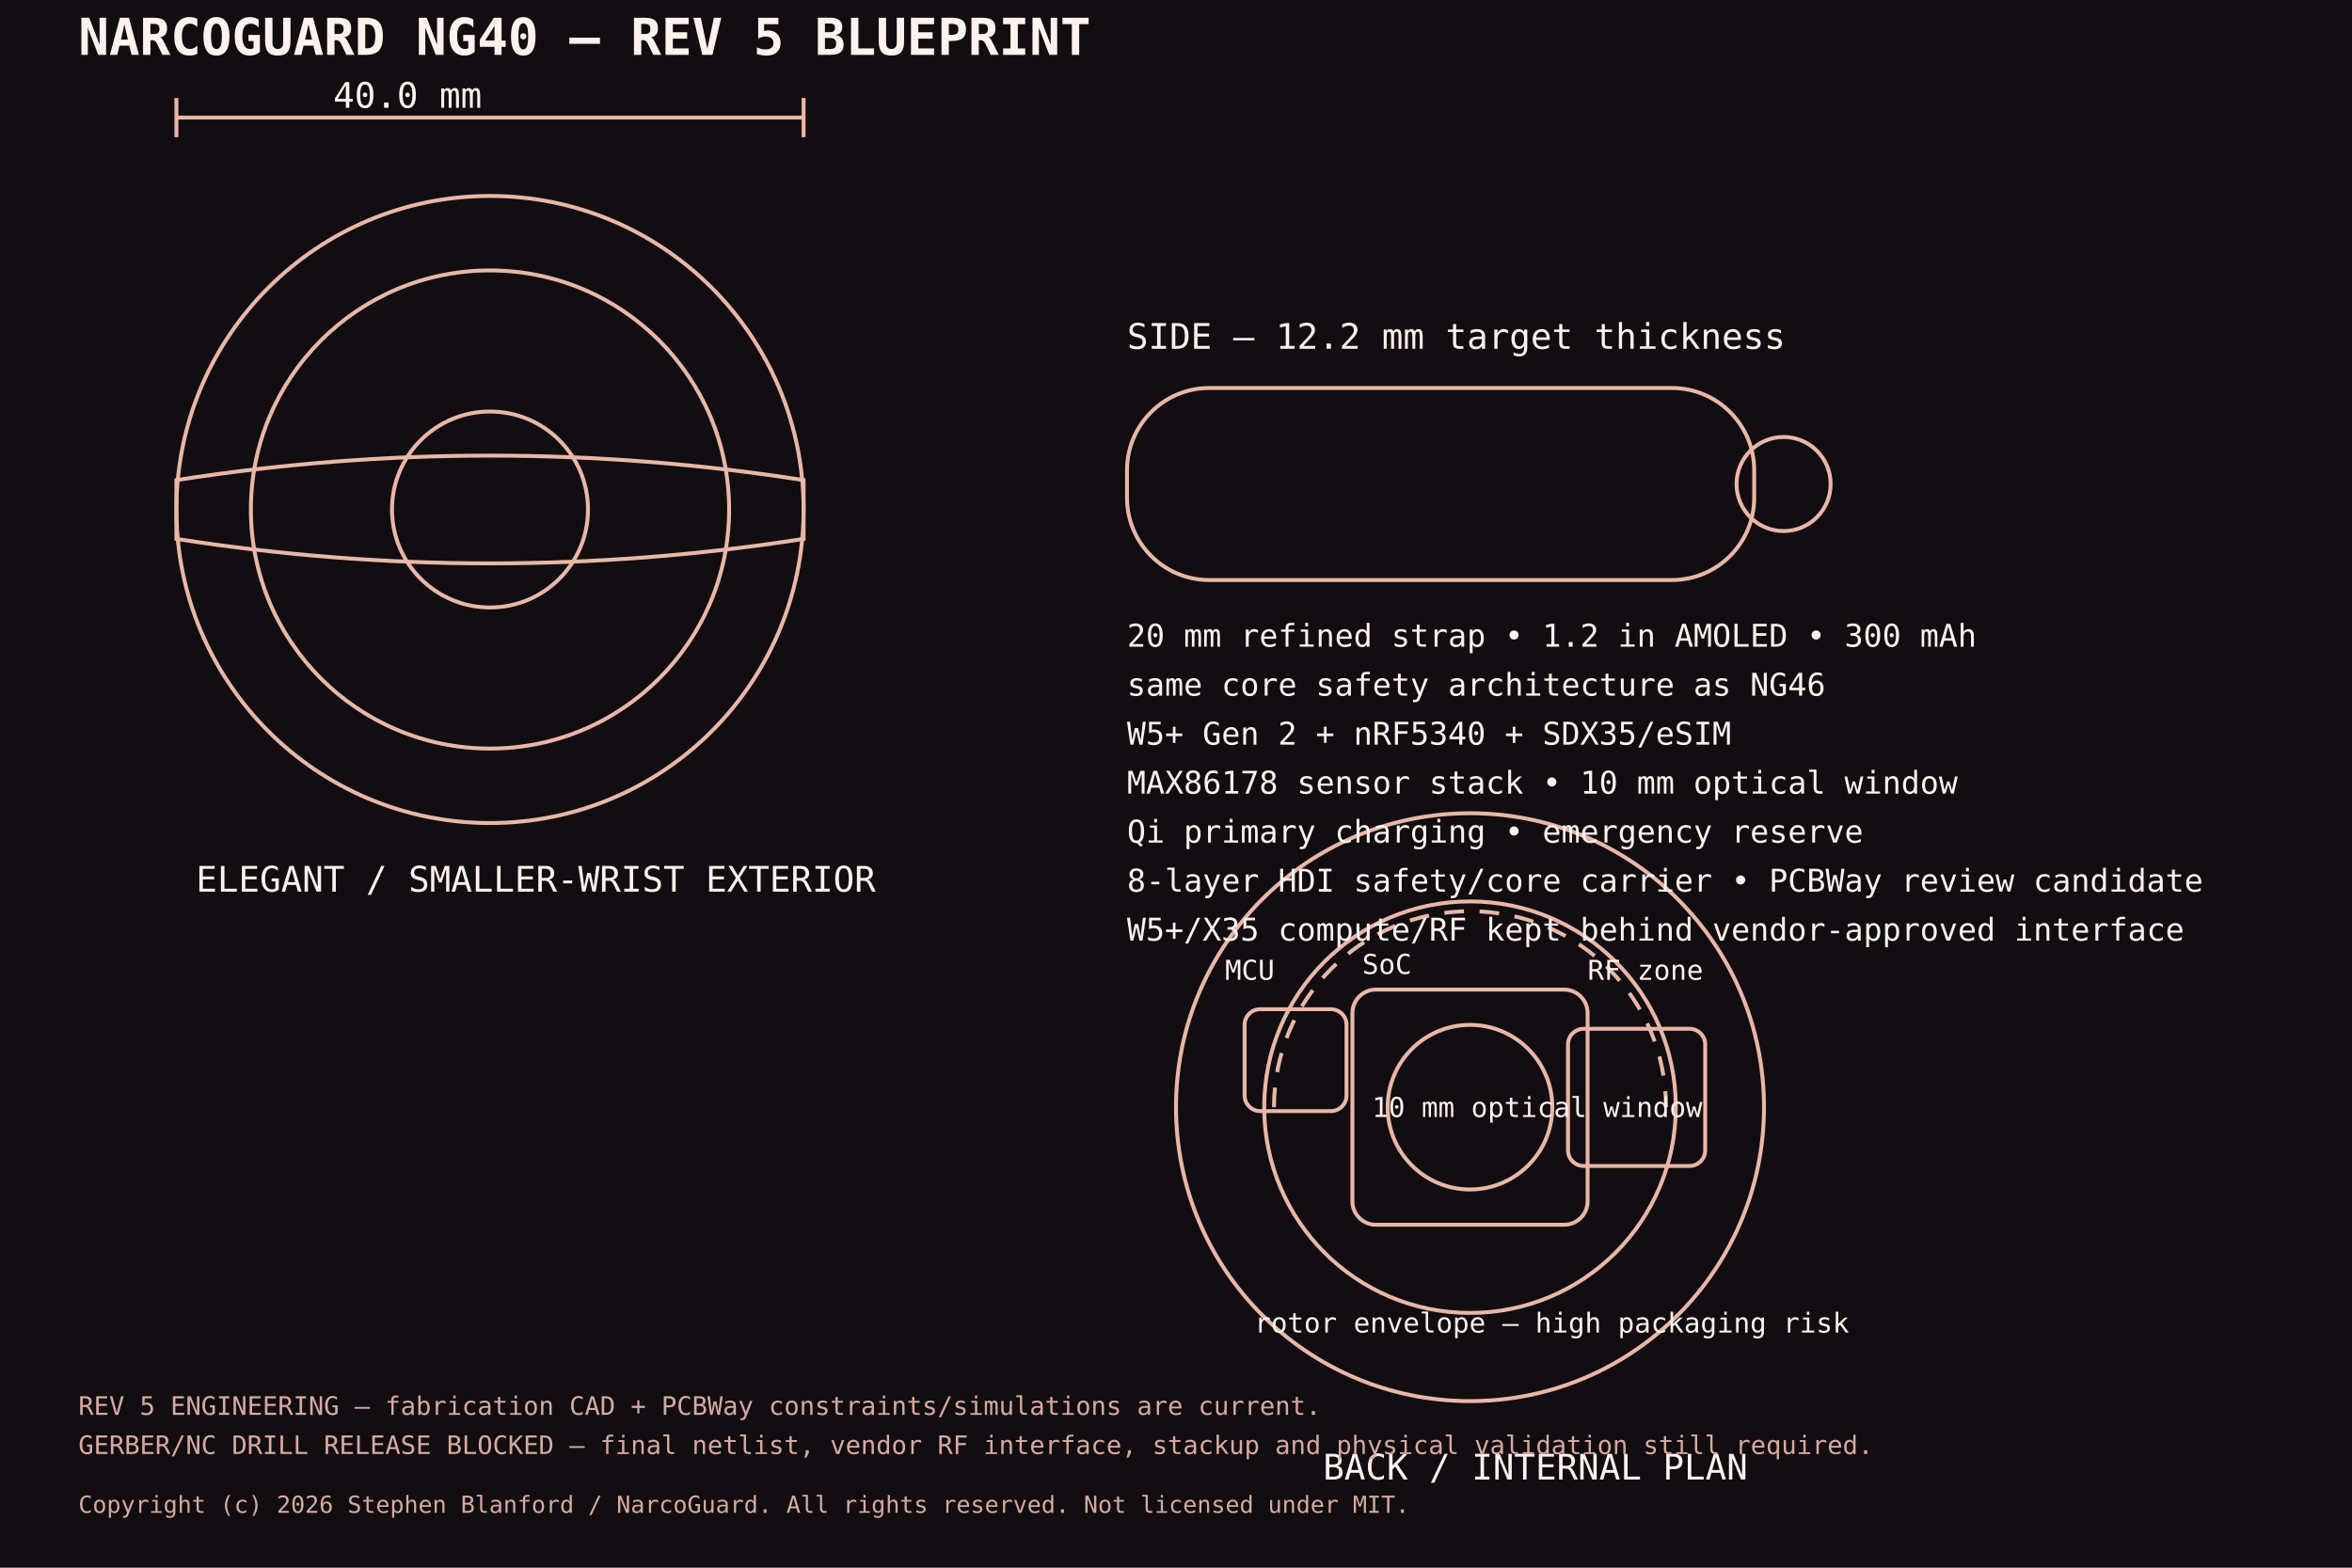
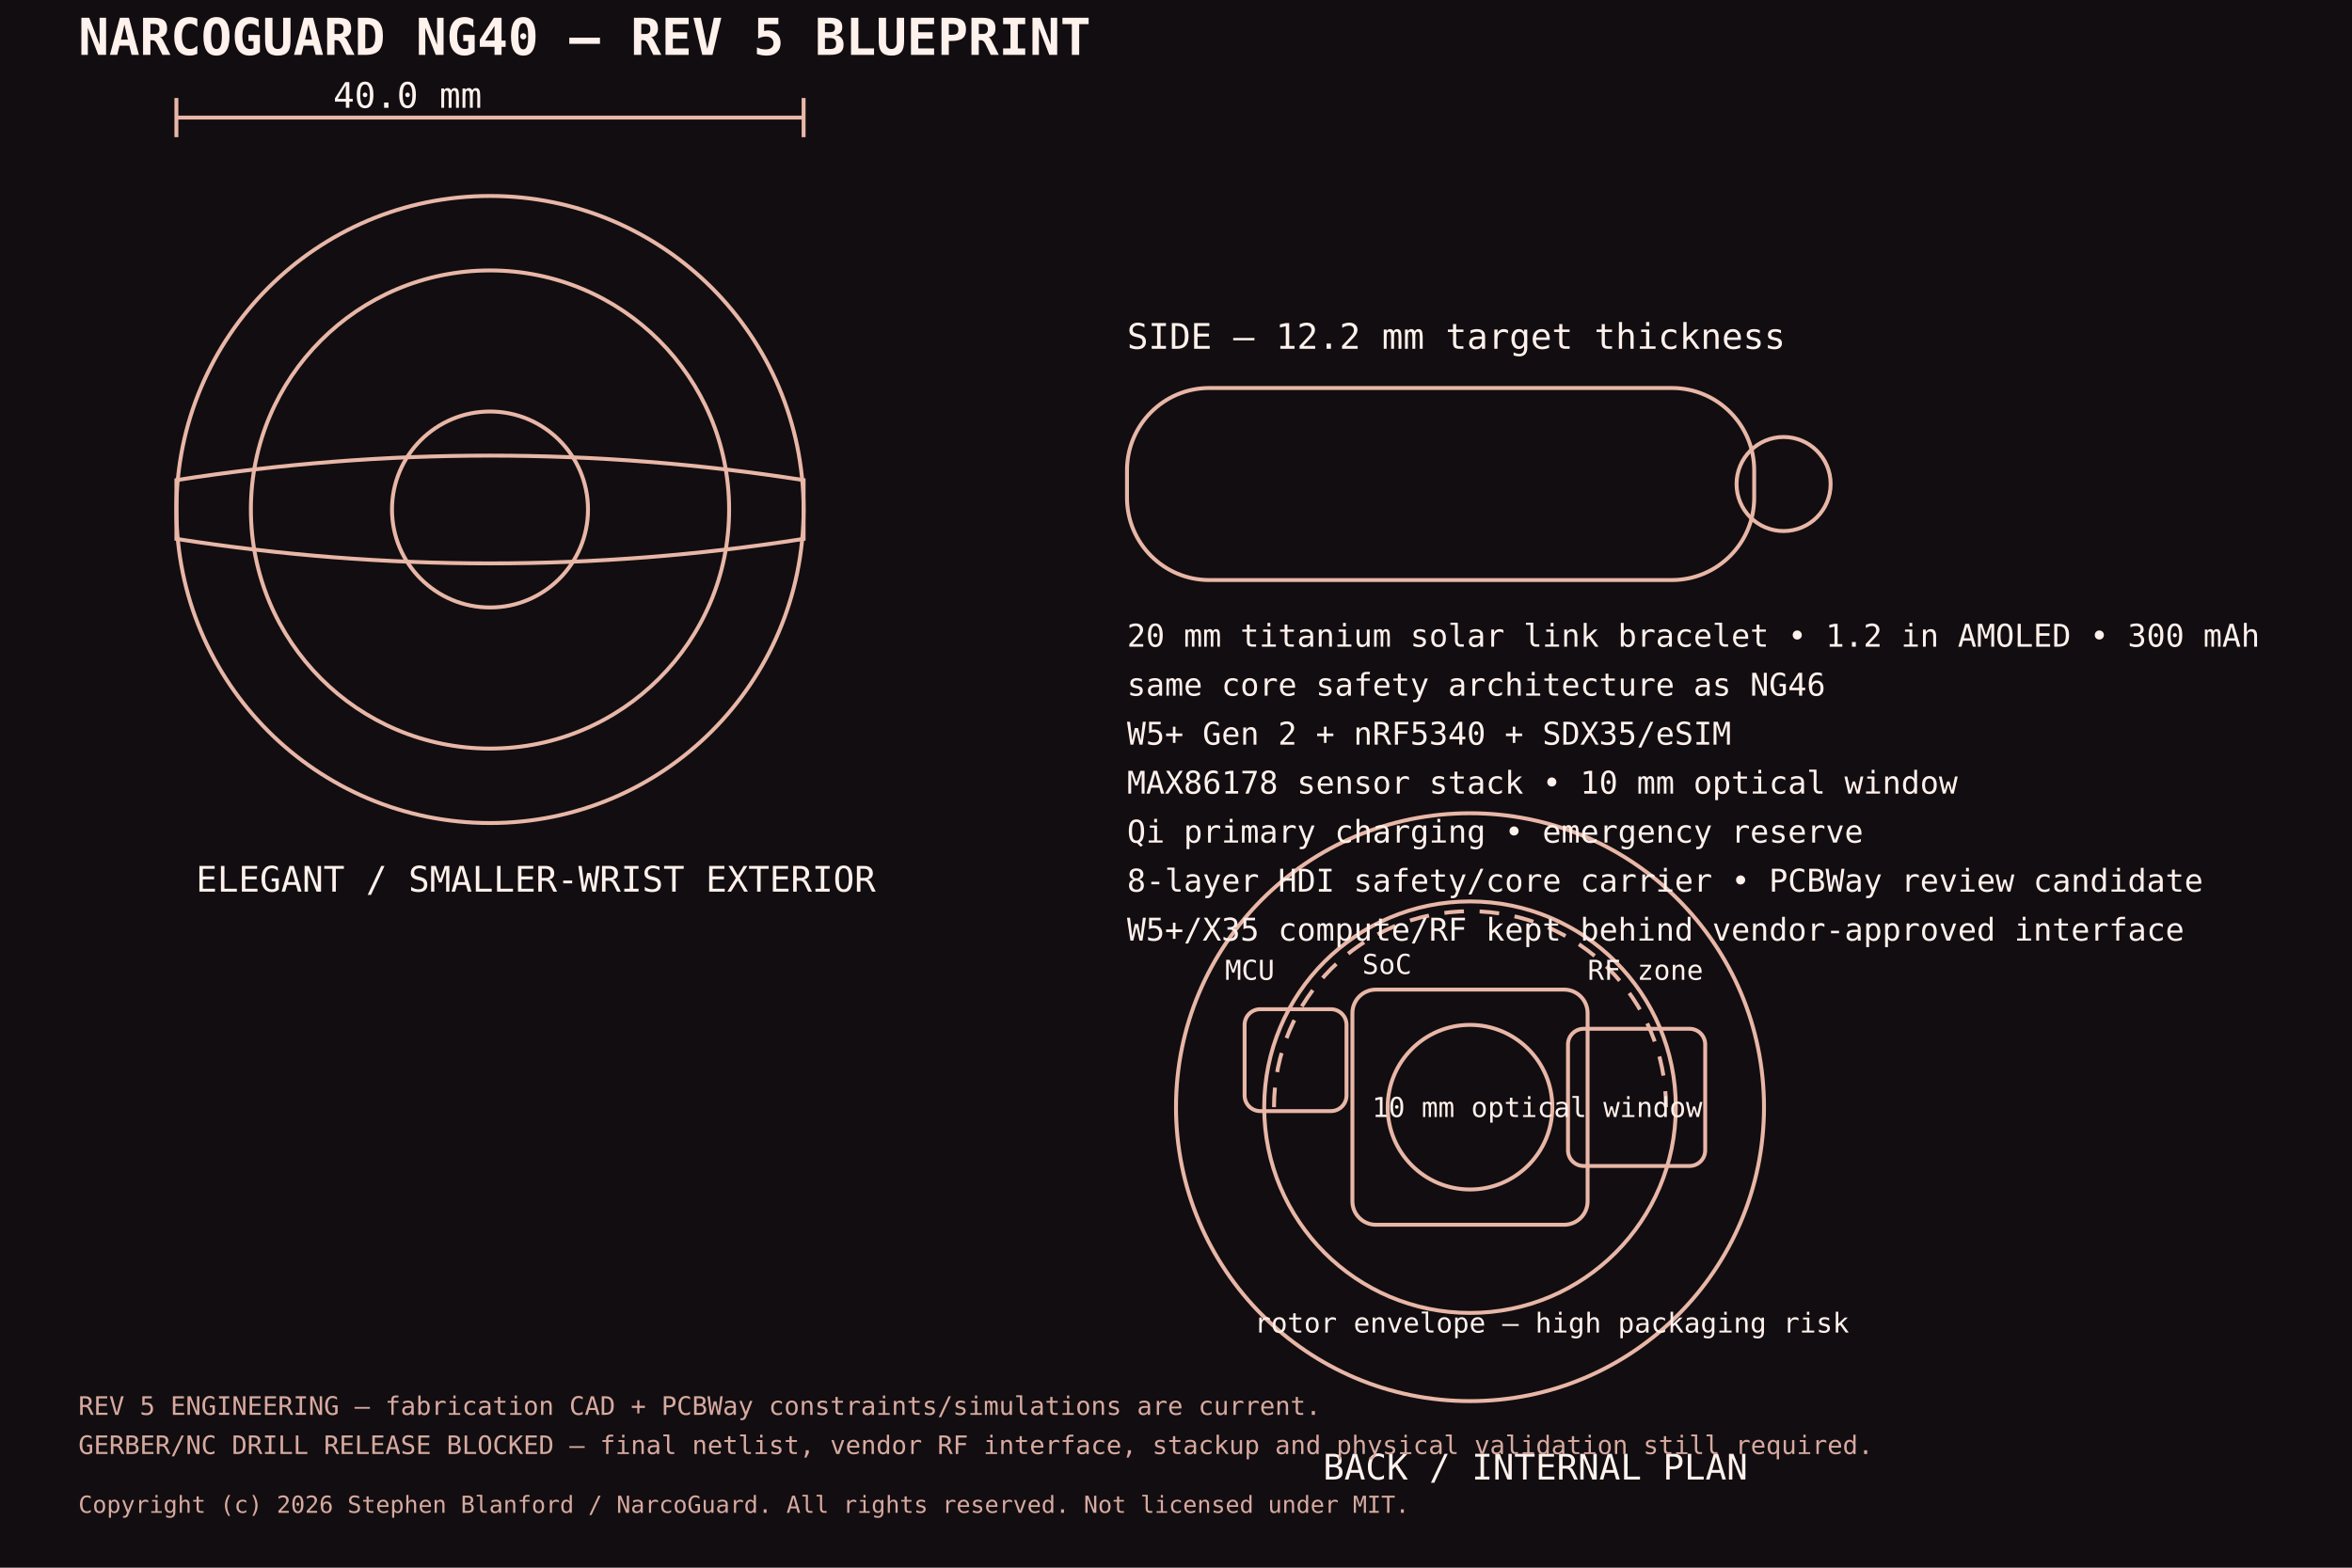
<svg xmlns="http://www.w3.org/2000/svg" viewBox="0 0 1200 800" role="img" aria-labelledby="t d">
  <rect width="1200" height="800" fill="#120d10" />
  <g stroke="#e8b7a7" fill="none" stroke-width="2">
    <circle cx="250" cy="260" r="160" />
    <circle cx="250" cy="260" r="122" />
    <circle cx="250" cy="260" r="50" />
    <path d="M90 245 Q250 220 410 245 L410 275 Q250 300 90 275 Z" />
    <line x1="90" y1="60" x2="410" y2="60" />
    <line x1="90" y1="50" x2="90" y2="70" />
    <line x1="410" y1="50" x2="410" y2="70" />
    <rect x="575" y="198" width="320" height="98" rx="42" />
    <circle cx="910" cy="247" r="24" />
    <circle cx="750" cy="565" r="150" />
    <circle cx="750" cy="565" r="105" />
    <circle cx="750" cy="565" r="42" />
    <rect x="690" y="505" width="120" height="120" rx="12" />
    <rect x="800" y="525" width="70" height="70" rx="8" />
    <rect x="635" y="515" width="52" height="52" rx="8" />
    <path d="M650 565 A100 100 0 0 1 850 565" stroke-dasharray="10 8" />
  </g>
  <g fill="#fff1ec" font-family="monospace">
    <text x="40" y="28" font-size="26" font-weight="bold">NARCOGUARD NG40 — REV 5 BLUEPRINT</text>
    <text x="170" y="55" font-size="18">40.0 mm</text>
    <text x="575" y="178" font-size="18">SIDE — 12.2 mm target thickness</text>
    <text x="100" y="455" font-size="18">ELEGANT / SMALLER-WRIST EXTERIOR</text>
    <text x="675" y="755" font-size="18">BACK / INTERNAL PLAN</text>
-     <text x="575" y="330" font-size="16">20 mm refined strap • 1.2 in AMOLED • 300 mAh</text>
+     <text x="575" y="330" font-size="16">20 mm titanium solar link bracelet • 1.2 in AMOLED • 300 mAh</text>
    <text x="575" y="355" font-size="16">same core safety architecture as NG46</text>
    <text x="575" y="380" font-size="16">W5+ Gen 2 + nRF5340 + SDX35/eSIM</text>
    <text x="575" y="405" font-size="16">MAX86178 sensor stack • 10 mm optical window</text>
    <text x="575" y="430" font-size="16">Qi primary charging • emergency reserve</text>
    <text x="575" y="455" font-size="16">8-layer HDI safety/core carrier • PCBWay review candidate</text>
    <text x="575" y="480" font-size="16">W5+/X35 compute/RF kept behind vendor-approved interface</text>
    <text x="810" y="500" font-size="14">RF zone</text>
    <text x="695" y="497" font-size="14">SoC</text>
    <text x="625" y="500" font-size="14">MCU</text>
    <text x="700" y="570" font-size="14">10 mm optical window</text>
    <text x="640" y="680" font-size="14">rotor envelope — high packaging risk</text>
    <text x="40" y="722" font-size="13" fill="#d7aaa0">REV 5 ENGINEERING — fabrication CAD + PCBWay constraints/simulations are current.</text>
    <text x="40" y="742" font-size="13" fill="#d7aaa0">GERBER/NC DRILL RELEASE BLOCKED — final netlist, vendor RF interface, stackup and physical validation still required.</text>
    <text x="40" y="772" font-size="12" fill="#d7aaa0">Copyright (c) 2026 Stephen Blanford / NarcoGuard. All rights reserved. Not licensed under MIT.</text>
  </g>
</svg>
